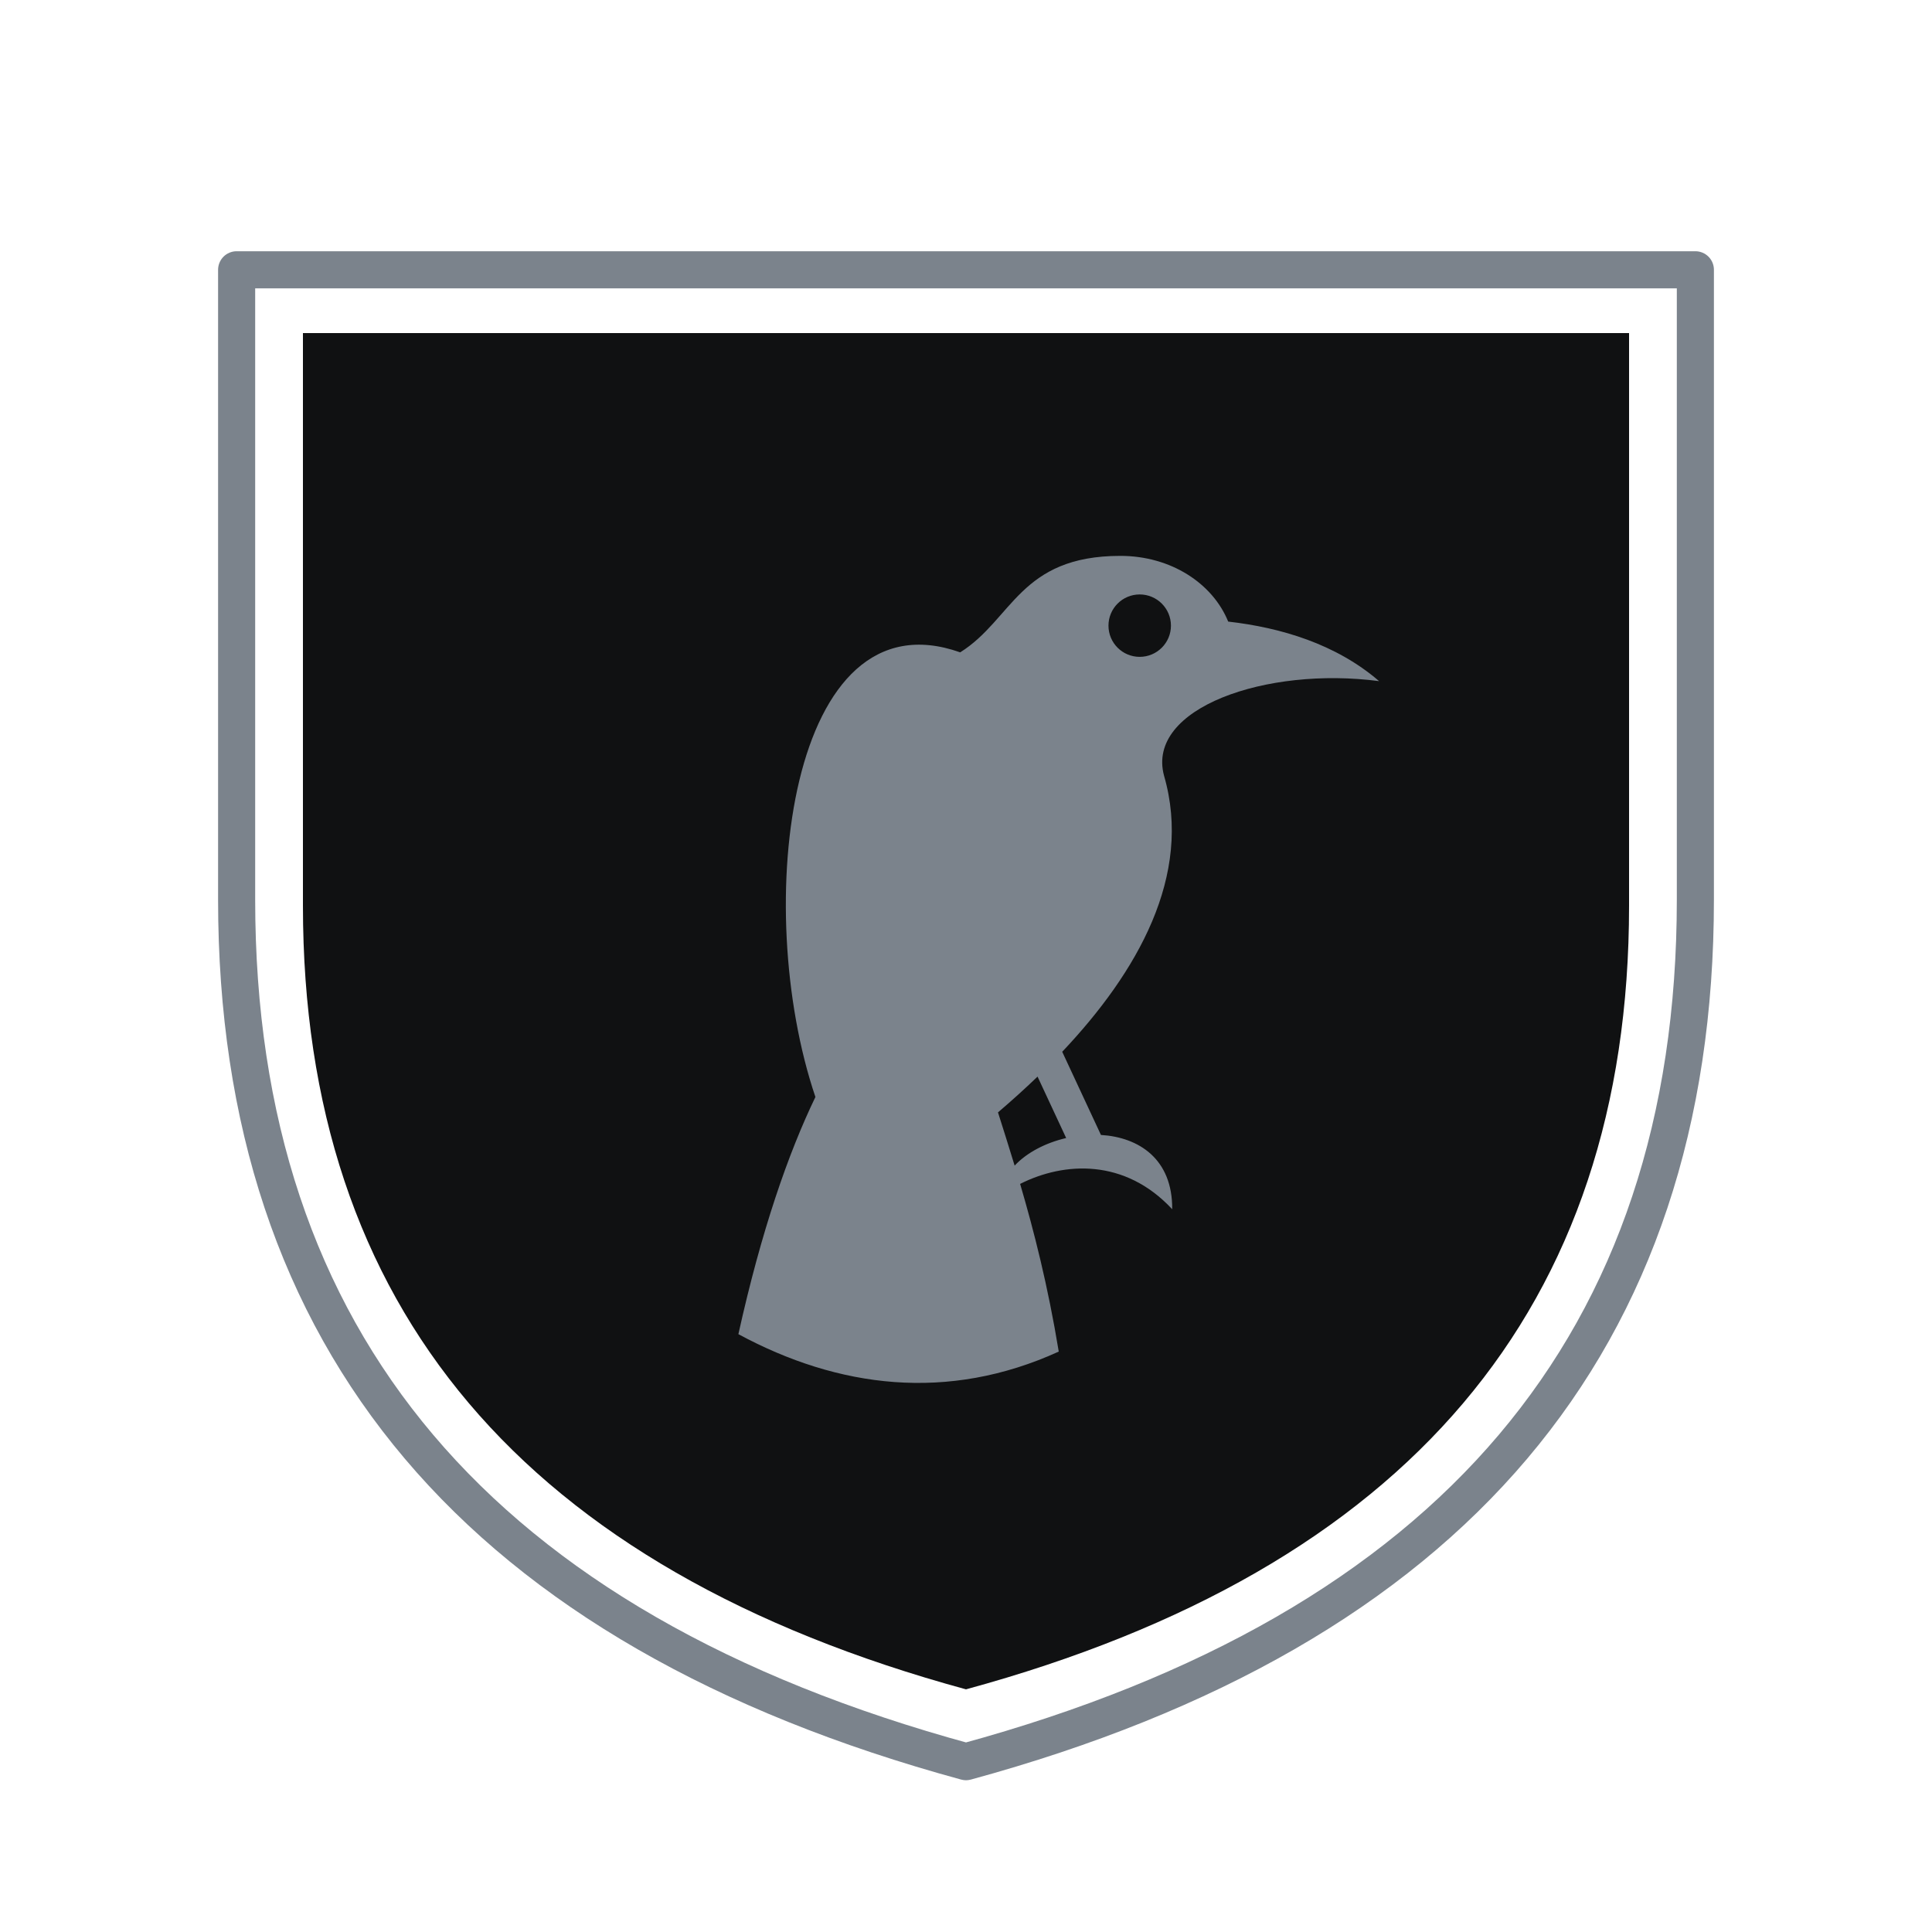
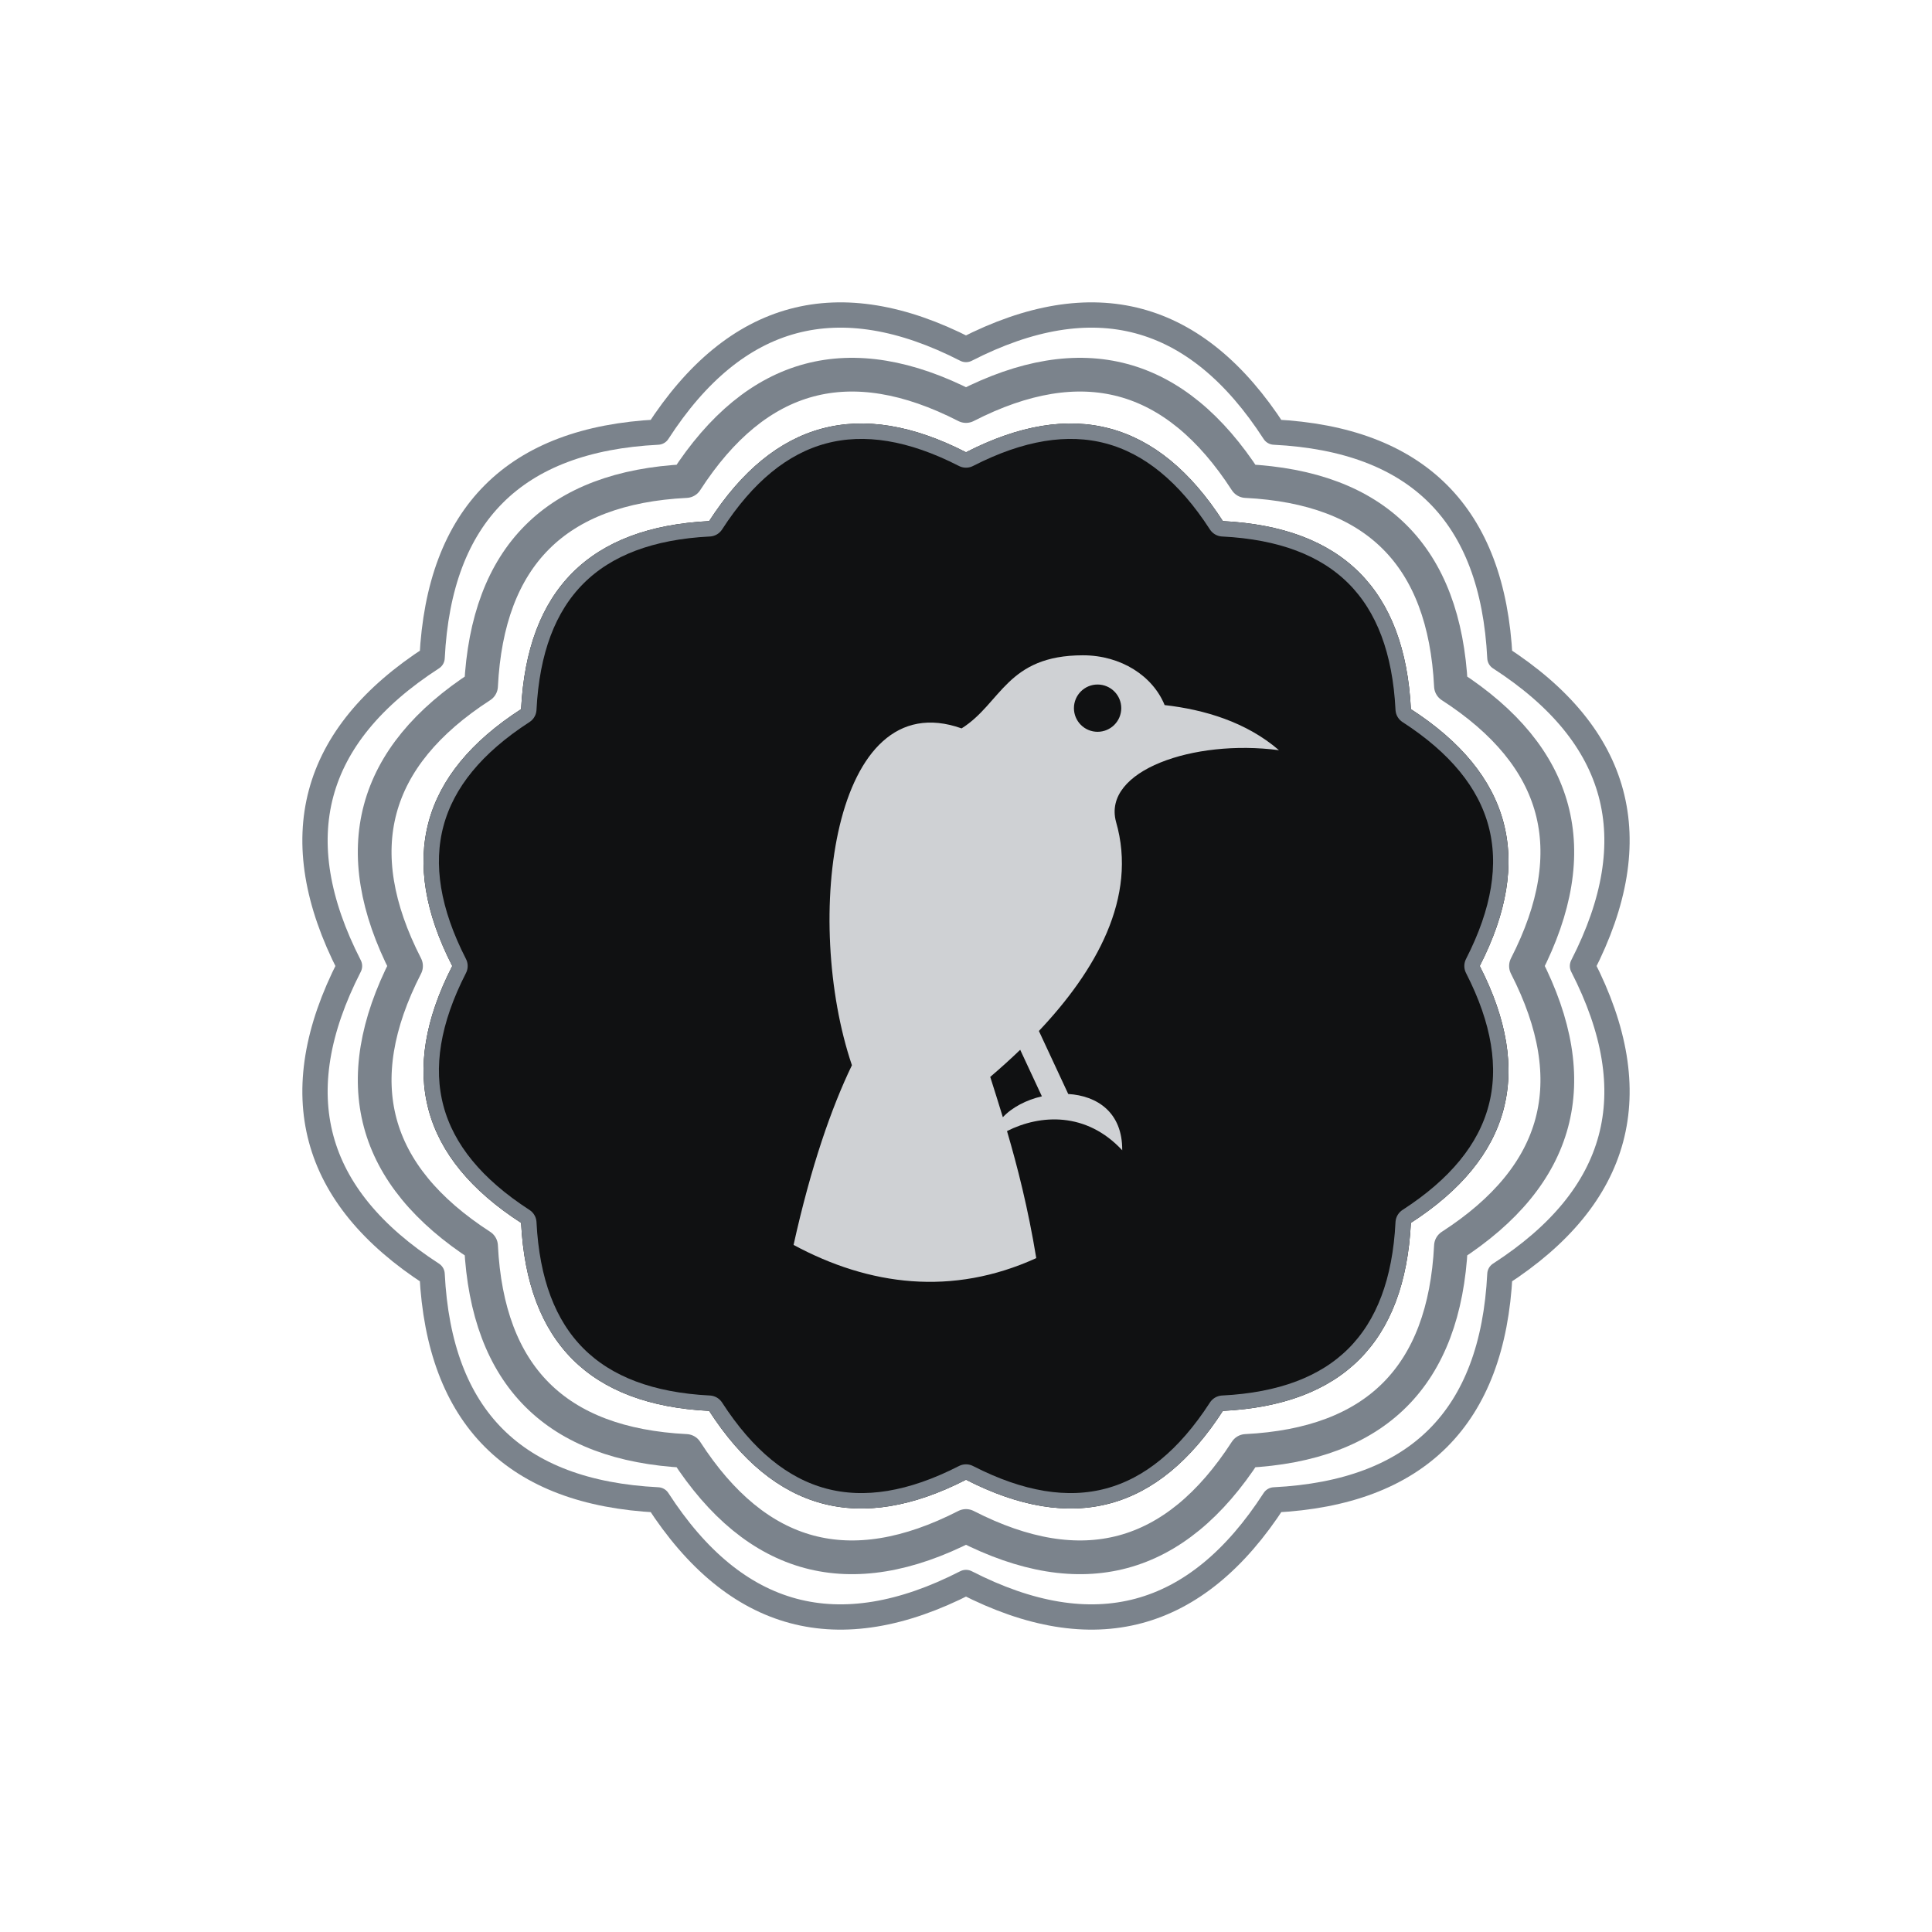
- <svg xmlns="http://www.w3.org/2000/svg" viewBox="0 0 100 100" role="img" aria-label="Vigil crest">
+ <svg xmlns="http://www.w3.org/2000/svg" viewBox="-16 -16 132 132" role="img" aria-label="Vigil crest">
  <defs>
-     <clipPath id="p">
-       <path d="M15.68 17.24L84.32 17.24L84.32 46.88Q84.32 78.08 50 87.44Q15.68 78.08 15.68 46.88Z" />
+     <clipPath id="vigil-plate">
+       <path d="M50 14.9Q60.901 9.315 67.55 19.603Q79.783 20.217 80.397 32.45Q90.685 39.099 85.1 50Q90.685 60.901 80.397 67.55Q79.783 79.783 67.55 80.397Q60.901 90.685 50 85.1Q39.099 90.685 32.45 80.397Q20.217 79.783 19.603 67.55Q9.315 60.901 14.9 50Q9.315 39.099 19.603 32.45Q20.217 20.217 32.45 19.603Q39.099 9.315 50 14.9Z" />
    </clipPath>
  </defs>
-   <path fill="#101112" d="M15.68 17.24L84.32 17.24L84.32 46.88Q84.32 78.08 50 87.44Q15.68 78.08 15.68 46.88Z" />
-   <path fill="none" stroke="#7b838c" stroke-width="1.92" stroke-linejoin="round" d="M12.248 13.964L87.752 13.964L87.752 46.568Q87.752 80.888 50 91.184Q12.248 80.888 12.248 46.568Z" />
-   <path fill="#7b838c" transform="translate(26.75 26.75) scale(0.091)" d="M343.313 22.22c-57.33 0-61.26 36.153-91.125 54.874C154.782 42.52 133.115 221.496 169.844 330c-15.396 31.924-30.736 75.9-43.813 134.906 56.828 30.66 119.124 38.655 182.22 9.906-6.2-37.715-14.18-68.858-21.97-95.375 25.025-12.63 59.594-14.573 86.5 14.407.24-28.626-19.022-40.956-40.53-42.25l-22.03-47.313c42.606-45.056 74.38-100.18 57.905-157.06-10.303-38.45 58.203-62.225 122.344-53.75-24.523-21.164-55.99-30.482-85.845-33.876-8.843-21.763-32.616-37.375-61.313-37.375zm10.968 21.936c9.808 0 17.783 7.944 17.783 17.75 0 9.807-7.974 17.75-17.782 17.75-9.807 0-17.75-7.943-17.75-17.75 0-9.806 7.945-17.75 17.75-17.75zm-58.092 274.25l16.28 34.938c-11.62 2.698-22.325 8.217-29.312 15.687-3.298-10.84-6.498-20.903-9.47-30.28 7.58-6.45 15.128-13.253 22.502-20.344z" />
+   <path fill="#101112" d="M50 14.9Q60.901 9.315 67.55 19.603Q79.783 20.217 80.397 32.45Q90.685 39.099 85.1 50Q90.685 60.901 80.397 67.55Q79.783 79.783 67.55 80.397Q60.901 90.685 50 85.1Q39.099 90.685 32.45 80.397Q20.217 79.783 19.603 67.55Q9.315 60.901 14.9 50Q9.315 39.099 19.603 32.45Q20.217 20.217 32.45 19.603Q39.099 9.315 50 14.9Z" />
+   <g clip-path="url(#vigil-plate)">
+     <path fill="none" stroke="#7b838c" stroke-width="2.106" stroke-linejoin="round" d="M50 14.9Q60.901 9.315 67.55 19.603Q79.783 20.217 80.397 32.45Q90.685 39.099 85.1 50Q90.685 60.901 80.397 67.55Q79.783 79.783 67.55 80.397Q60.901 90.685 50 85.1Q39.099 90.685 32.45 80.397Q20.217 79.783 19.603 67.55Q9.315 60.901 14.9 50Q9.315 39.099 19.603 32.45Q20.217 20.217 32.45 19.603Q39.099 9.315 50 14.9Z" />
+   </g>
+   <path fill="none" stroke="#7b838c" stroke-width="2.304" stroke-linejoin="round" d="M50 11.741Q61.883 5.654 69.13 16.867Q82.464 17.536 83.133 30.87Q94.346 38.117 88.259 50Q94.346 61.883 83.133 69.129Q82.464 82.464 69.13 83.133Q61.883 94.346 50 88.259Q38.117 94.346 30.87 83.133Q17.536 82.464 16.867 69.13Q5.654 61.883 11.741 50Q5.654 38.117 16.867 30.87Q17.536 17.536 30.87 16.867Q38.117 5.654 50 11.741Z" />
+   <path fill="none" stroke="#7b838c" stroke-width="1.728" stroke-linejoin="round" d="M50 7.88Q63.082 1.178 71.06 13.523Q85.74 14.26 86.477 28.94Q98.822 36.918 92.12 50Q98.822 63.082 86.477 71.06Q85.74 85.74 71.06 86.477Q63.082 98.822 50 92.12Q36.918 98.822 28.94 86.477Q14.26 85.74 13.523 71.06Q1.178 63.082 7.88 50Q1.178 36.918 13.523 28.94Q14.26 14.26 28.94 13.523Q36.918 1.178 50 7.88Z" />
+   <path fill="#cfd1d4" transform="translate(26.75 26.75) scale(0.091)" d="M343.313 22.22c-57.33 0-61.26 36.153-91.125 54.874C154.782 42.52 133.115 221.496 169.844 330c-15.396 31.924-30.736 75.9-43.813 134.906 56.828 30.66 119.124 38.655 182.22 9.906-6.2-37.715-14.18-68.858-21.97-95.375 25.025-12.63 59.594-14.573 86.5 14.407.24-28.626-19.022-40.956-40.53-42.25l-22.03-47.313c42.606-45.056 74.38-100.18 57.905-157.06-10.303-38.45 58.203-62.225 122.344-53.75-24.523-21.164-55.99-30.482-85.845-33.876-8.843-21.763-32.616-37.375-61.313-37.375zm10.968 21.936c9.808 0 17.783 7.944 17.783 17.75 0 9.807-7.974 17.75-17.782 17.75-9.807 0-17.75-7.943-17.75-17.75 0-9.806 7.945-17.75 17.75-17.75zm-58.092 274.25l16.28 34.938c-11.62 2.698-22.325 8.217-29.312 15.687-3.298-10.84-6.498-20.903-9.47-30.28 7.58-6.45 15.128-13.253 22.502-20.344z" />
</svg>
